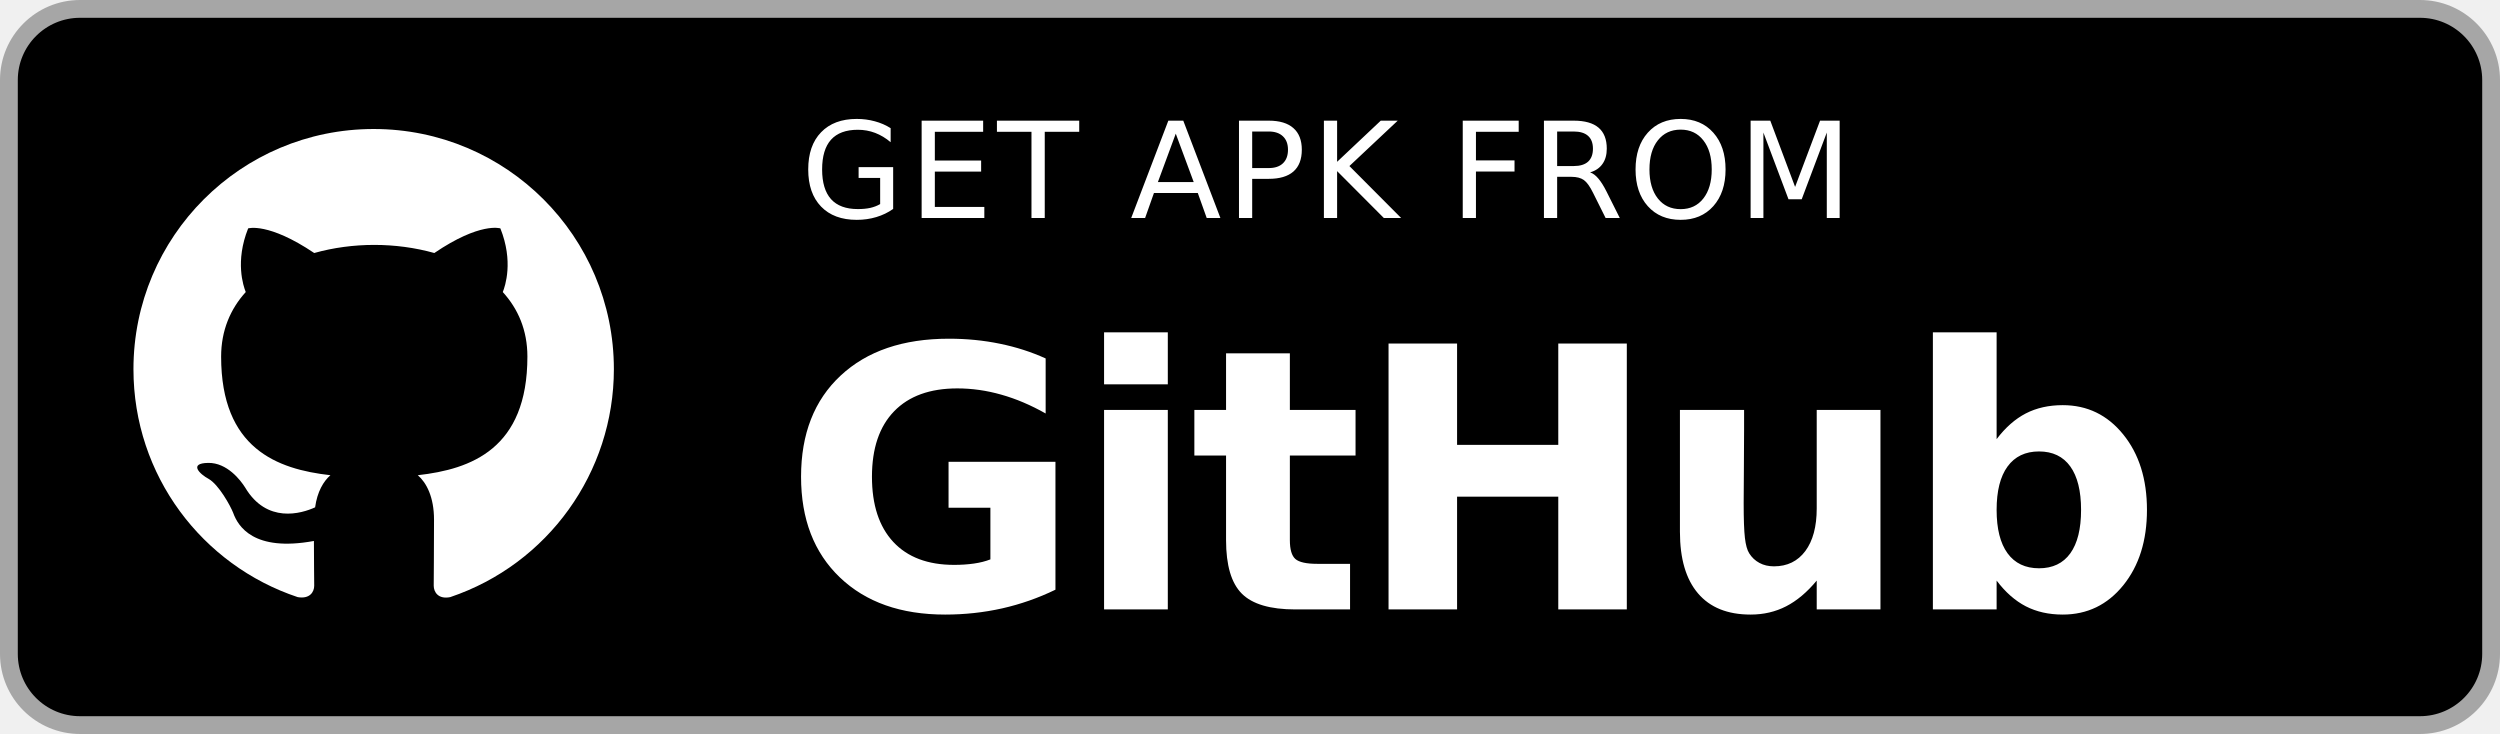
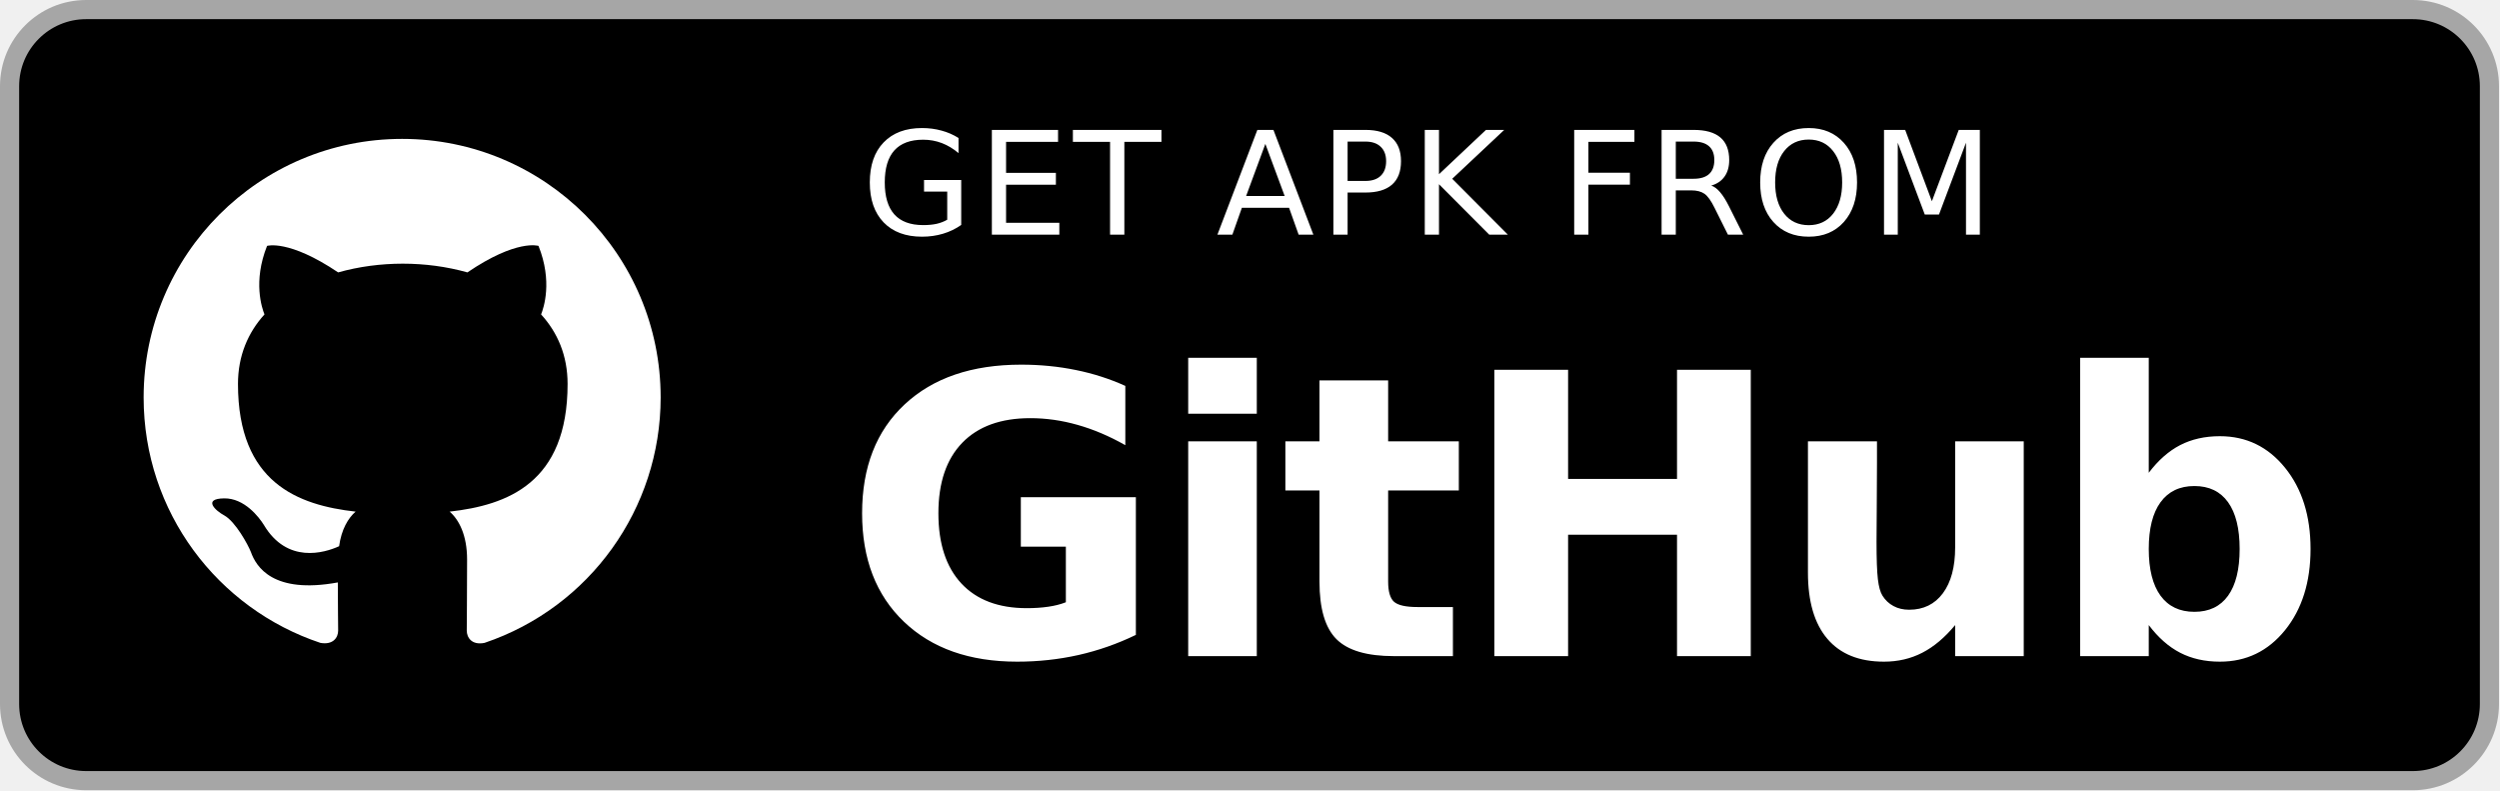
- <svg xmlns="http://www.w3.org/2000/svg" width="562" height="165" viewBox="0 0 562 165" role="img" aria-label="Get APK from GitHub">
-   <rect x="2" y="2" width="558" height="161" rx="16" fill="#000" stroke="#A6A6A6" stroke-width="4" />
+ <svg xmlns="http://www.w3.org/2000/svg" width="522" height="165" viewBox="0 0 522 165" role="img" aria-label="Get APK from GitHub">
+   <rect x="2" y="2" width="518" height="161" rx="16" fill="#000" stroke="#A6A6A6" stroke-width="4" />
  <g transform="translate(30,29) scale(6.75)" fill="#fff">
    <path d="M8 0C3.58 0 0 3.58 0 8c0 3.54 2.29 6.53 5.47 7.59.4.07.55-.17.55-.38 0-.19-.01-.82-.01-1.49-2.01.37-2.53-.49-2.69-.94-.09-.23-.48-.94-.82-1.13-.28-.15-.68-.52-.01-.53.63-.01 1.08.58 1.23.82.72 1.21 1.87.87 2.33.66.07-.52.28-.87.51-1.07-1.78-.2-3.64-.89-3.64-3.95 0-.87.31-1.59.82-2.15-.08-.2-.36-1.02.08-2.12 0 0 .67-.21 2.2.82.64-.18 1.32-.27 2-.27.68 0 1.36.09 2 .27 1.53-1.04 2.2-.82 2.2-.82.44 1.1.16 1.92.08 2.12.51.56.82 1.27.82 2.15 0 3.07-1.87 3.75-3.65 3.95.29.25.54.73.54 1.48 0 1.07-.01 1.93-.01 2.2 0 .21.15.46.55.38A8.013 8.013 0 0016 8c0-4.42-3.58-8-8-8z" />
  </g>
  <g font-family="'DejaVu Sans','Helvetica Neue',Arial,'Segoe UI',sans-serif" fill="#fff">
    <text x="180" y="49" font-size="30" font-weight="500" letter-spacing="1">GET APK FROM</text>
    <text x="176" y="137" font-size="82" font-weight="700" letter-spacing="-2">GitHub</text>
  </g>
</svg>
